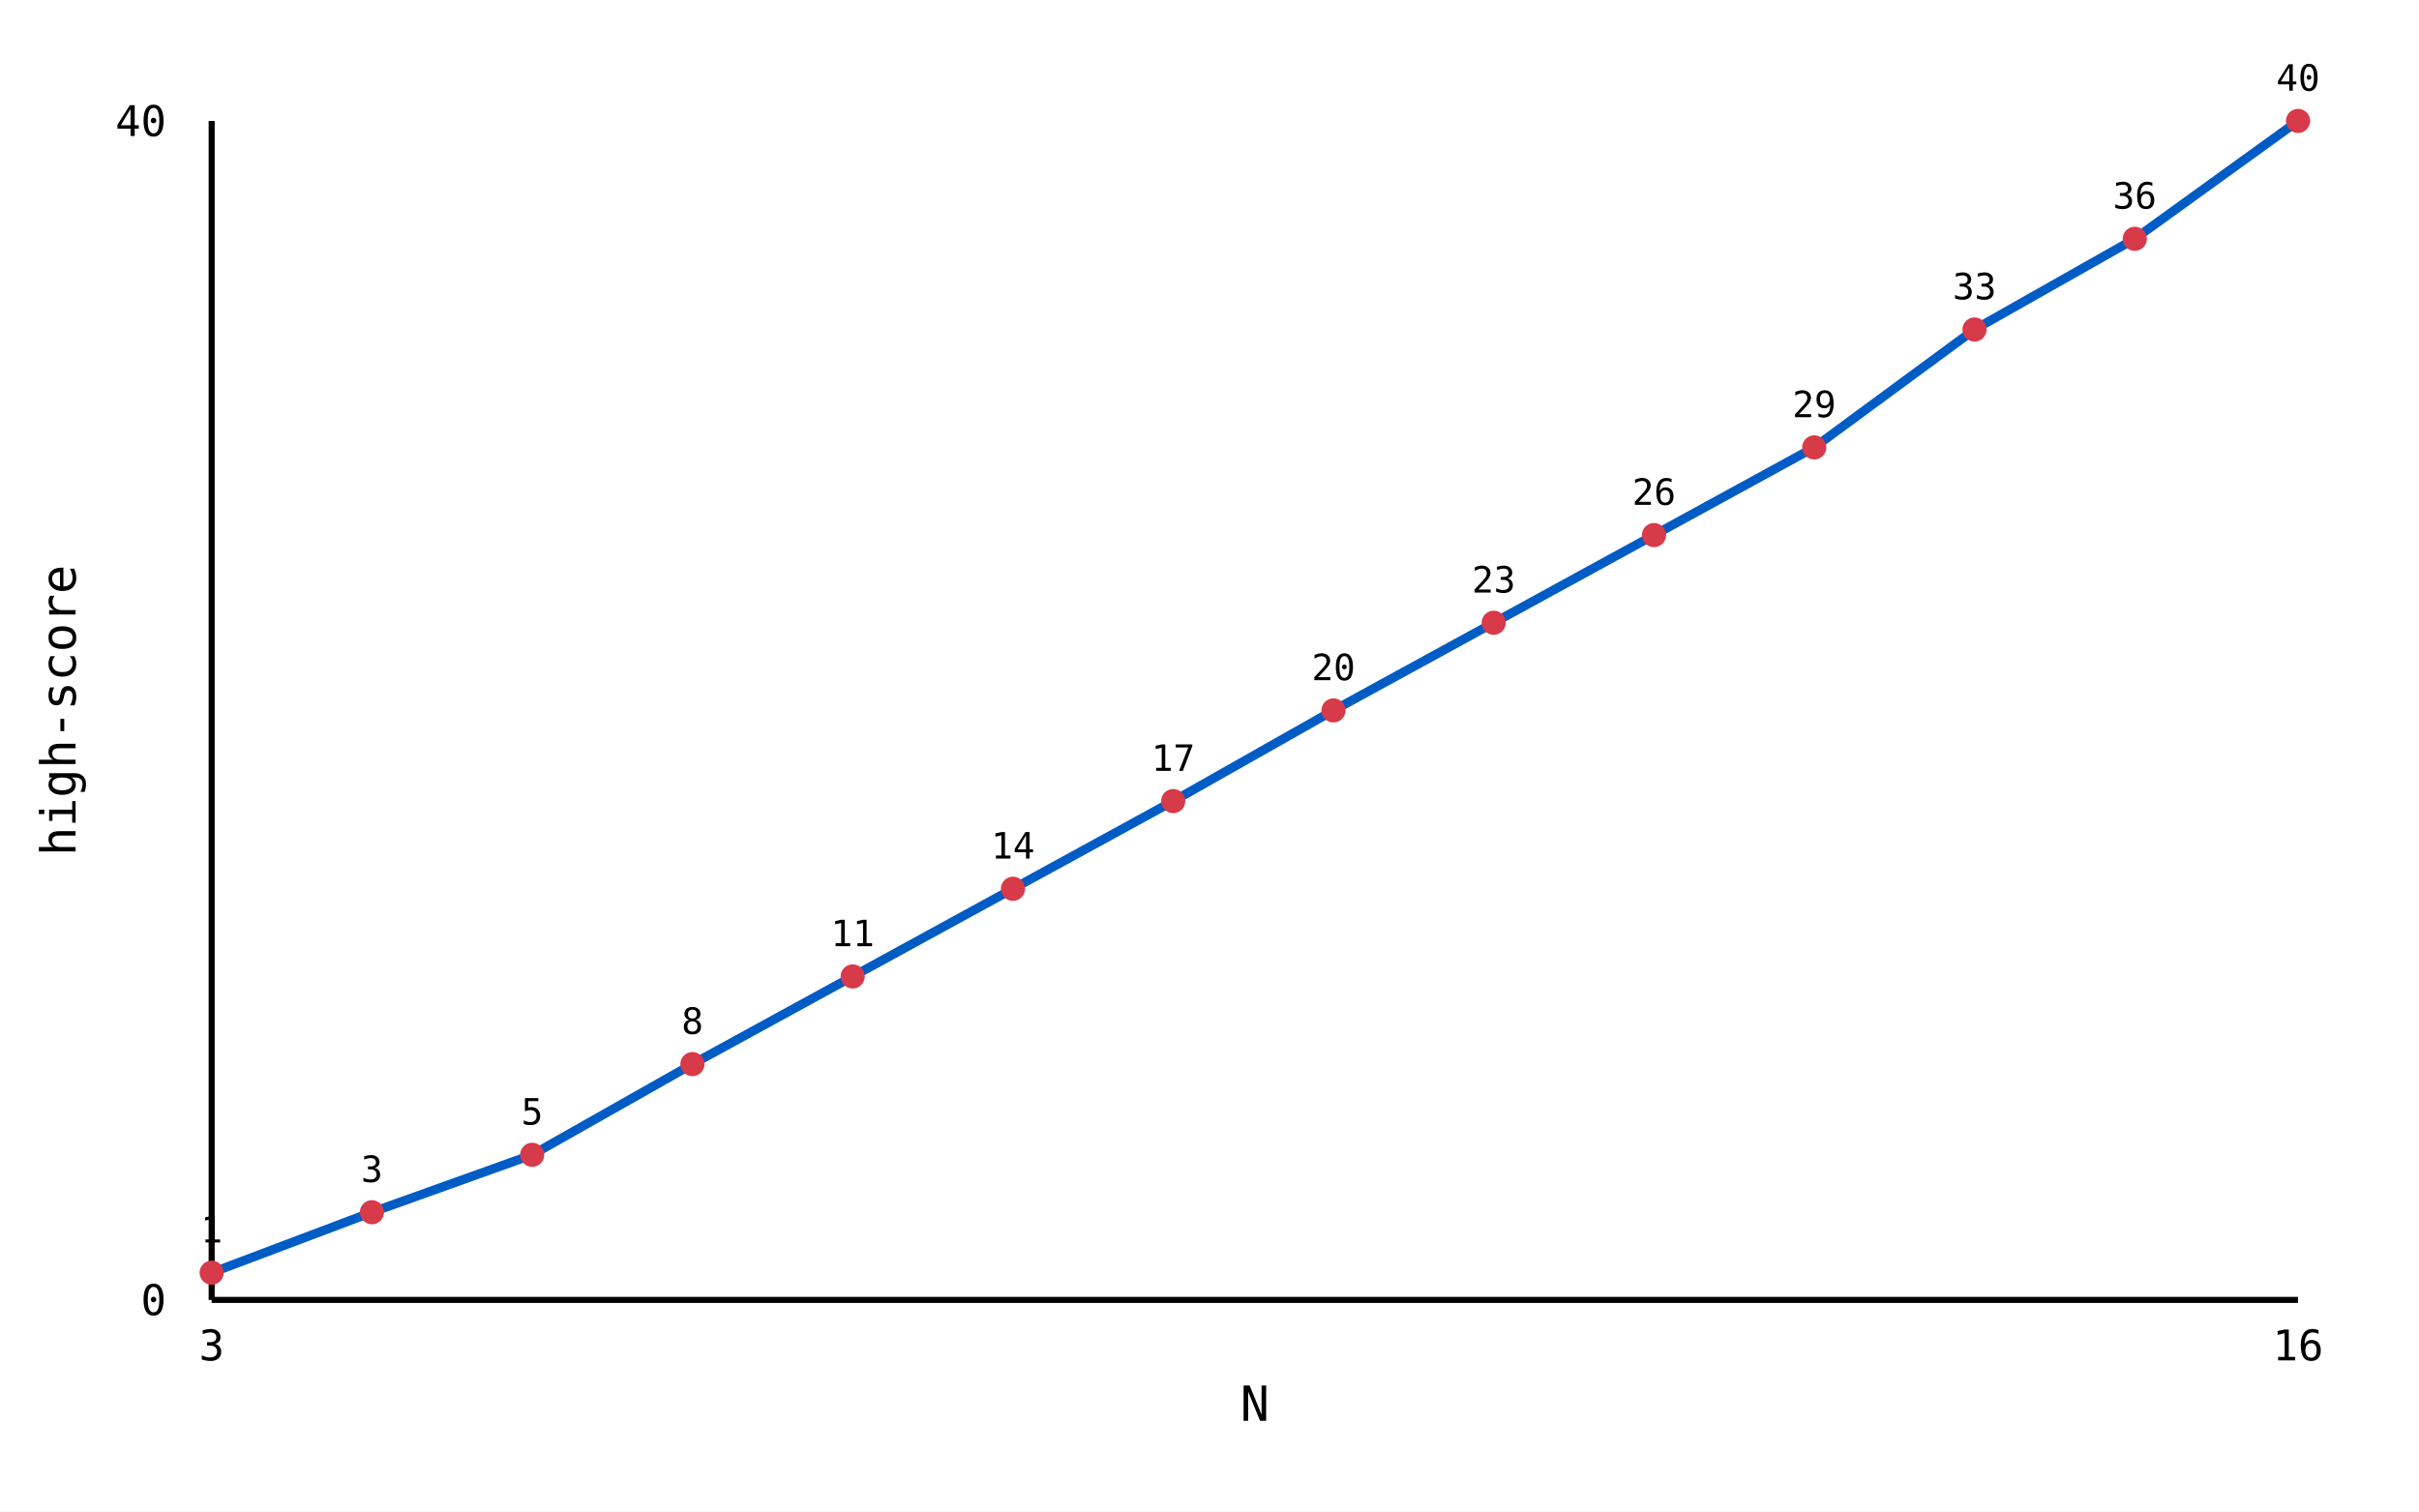
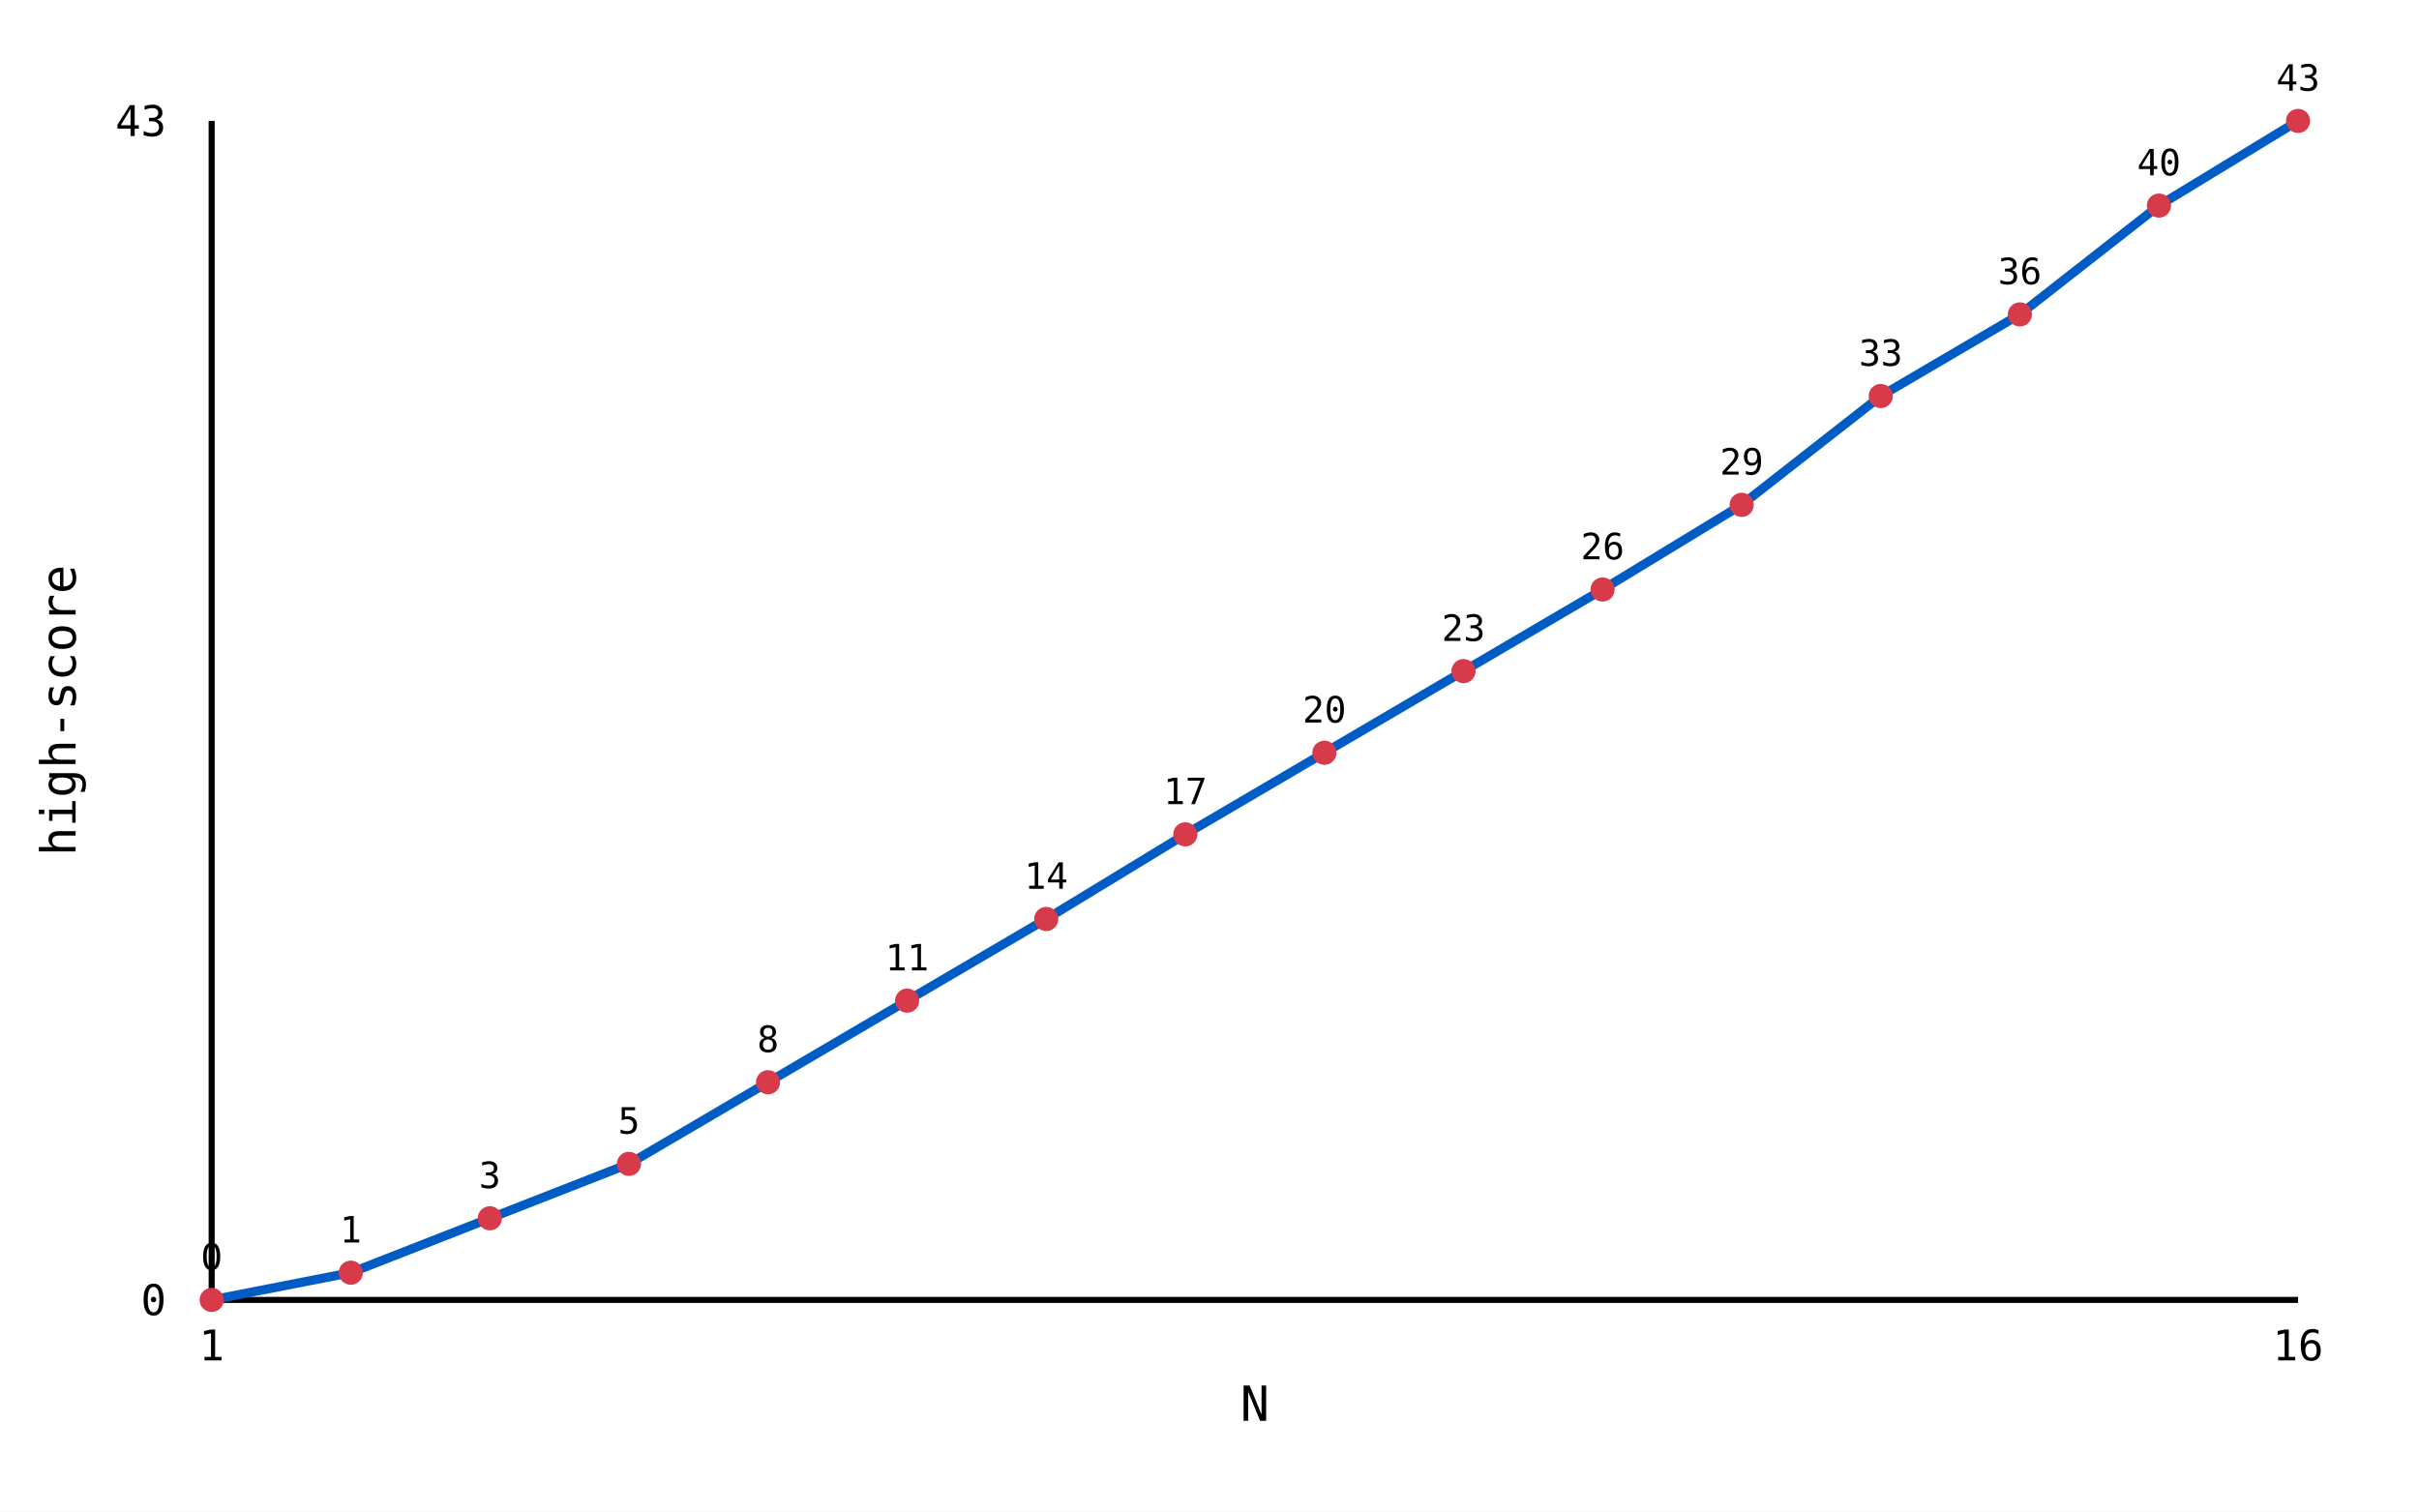
<svg xmlns="http://www.w3.org/2000/svg" width="800" height="500" viewBox="0 0 800 500">
  <rect width="800" height="500" fill="white" />
  <line x1="70" y1="430" x2="760" y2="430" stroke="black" stroke-width="2" />
  <line x1="70" y1="430" x2="70" y2="40" stroke="black" stroke-width="2" />
  <text x="415" y="470" text-anchor="middle" font-family="monospace" font-size="16">N</text>
  <text x="25" y="235" text-anchor="middle" font-family="monospace" font-size="16" transform="rotate(-90 25 235)">high-score</text>
-   <polyline fill="none" stroke="#005cc5" stroke-width="3" points="70,421 123,401 176,382 229,352 282,323 335,294 388,265 441,235 494,206 547,177 600,148 653,109 706,79 760,40" />
-   <circle cx="70" cy="421" r="4" fill="#d73a49" />
-   <text x="70" y="411" text-anchor="middle" font-family="monospace" font-size="12">1</text>
-   <circle cx="123" cy="401" r="4" fill="#d73a49" />
-   <text x="123" y="391" text-anchor="middle" font-family="monospace" font-size="12">3</text>
-   <circle cx="176" cy="382" r="4" fill="#d73a49" />
-   <text x="176" y="372" text-anchor="middle" font-family="monospace" font-size="12">5</text>
-   <circle cx="229" cy="352" r="4" fill="#d73a49" />
-   <text x="229" y="342" text-anchor="middle" font-family="monospace" font-size="12">8</text>
-   <circle cx="282" cy="323" r="4" fill="#d73a49" />
-   <text x="282" y="313" text-anchor="middle" font-family="monospace" font-size="12">11</text>
-   <circle cx="335" cy="294" r="4" fill="#d73a49" />
-   <text x="335" y="284" text-anchor="middle" font-family="monospace" font-size="12">14</text>
-   <circle cx="388" cy="265" r="4" fill="#d73a49" />
-   <text x="388" y="255" text-anchor="middle" font-family="monospace" font-size="12">17</text>
-   <circle cx="441" cy="235" r="4" fill="#d73a49" />
-   <text x="441" y="225" text-anchor="middle" font-family="monospace" font-size="12">20</text>
-   <circle cx="494" cy="206" r="4" fill="#d73a49" />
-   <text x="494" y="196" text-anchor="middle" font-family="monospace" font-size="12">23</text>
-   <circle cx="547" cy="177" r="4" fill="#d73a49" />
-   <text x="547" y="167" text-anchor="middle" font-family="monospace" font-size="12">26</text>
-   <circle cx="600" cy="148" r="4" fill="#d73a49" />
-   <text x="600" y="138" text-anchor="middle" font-family="monospace" font-size="12">29</text>
-   <circle cx="653" cy="109" r="4" fill="#d73a49" />
-   <text x="653" y="99" text-anchor="middle" font-family="monospace" font-size="12">33</text>
-   <circle cx="706" cy="79" r="4" fill="#d73a49" />
-   <text x="706" y="69" text-anchor="middle" font-family="monospace" font-size="12">36</text>
+   <polyline fill="none" stroke="#005cc5" stroke-width="3" points="70,430 116,421 162,403 208,385 254,358 300,331 346,304 392,276 438,249 484,222 530,195 576,167 622,131 668,104 714,68 760,40" />
+   <circle cx="70" cy="430" r="4" fill="#d73a49" />
+   <text x="70" y="420" text-anchor="middle" font-family="monospace" font-size="12">0</text>
+   <circle cx="116" cy="421" r="4" fill="#d73a49" />
+   <text x="116" y="411" text-anchor="middle" font-family="monospace" font-size="12">1</text>
+   <circle cx="162" cy="403" r="4" fill="#d73a49" />
+   <text x="162" y="393" text-anchor="middle" font-family="monospace" font-size="12">3</text>
+   <circle cx="208" cy="385" r="4" fill="#d73a49" />
+   <text x="208" y="375" text-anchor="middle" font-family="monospace" font-size="12">5</text>
+   <circle cx="254" cy="358" r="4" fill="#d73a49" />
+   <text x="254" y="348" text-anchor="middle" font-family="monospace" font-size="12">8</text>
+   <circle cx="300" cy="331" r="4" fill="#d73a49" />
+   <text x="300" y="321" text-anchor="middle" font-family="monospace" font-size="12">11</text>
+   <circle cx="346" cy="304" r="4" fill="#d73a49" />
+   <text x="346" y="294" text-anchor="middle" font-family="monospace" font-size="12">14</text>
+   <circle cx="392" cy="276" r="4" fill="#d73a49" />
+   <text x="392" y="266" text-anchor="middle" font-family="monospace" font-size="12">17</text>
+   <circle cx="438" cy="249" r="4" fill="#d73a49" />
+   <text x="438" y="239" text-anchor="middle" font-family="monospace" font-size="12">20</text>
+   <circle cx="484" cy="222" r="4" fill="#d73a49" />
+   <text x="484" y="212" text-anchor="middle" font-family="monospace" font-size="12">23</text>
+   <circle cx="530" cy="195" r="4" fill="#d73a49" />
+   <text x="530" y="185" text-anchor="middle" font-family="monospace" font-size="12">26</text>
+   <circle cx="576" cy="167" r="4" fill="#d73a49" />
+   <text x="576" y="157" text-anchor="middle" font-family="monospace" font-size="12">29</text>
+   <circle cx="622" cy="131" r="4" fill="#d73a49" />
+   <text x="622" y="121" text-anchor="middle" font-family="monospace" font-size="12">33</text>
+   <circle cx="668" cy="104" r="4" fill="#d73a49" />
+   <text x="668" y="94" text-anchor="middle" font-family="monospace" font-size="12">36</text>
+   <circle cx="714" cy="68" r="4" fill="#d73a49" />
+   <text x="714" y="58" text-anchor="middle" font-family="monospace" font-size="12">40</text>
  <circle cx="760" cy="40" r="4" fill="#d73a49" />
-   <text x="760" y="30" text-anchor="middle" font-family="monospace" font-size="12">40</text>
-   <text x="70" y="450" text-anchor="middle" font-family="monospace" font-size="14">3</text>
+   <text x="760" y="30" text-anchor="middle" font-family="monospace" font-size="12">43</text>
+   <text x="70" y="450" text-anchor="middle" font-family="monospace" font-size="14">1</text>
  <text x="760" y="450" text-anchor="middle" font-family="monospace" font-size="14">16</text>
  <text x="55" y="435" text-anchor="end" font-family="monospace" font-size="14">0</text>
-   <text x="55" y="45" text-anchor="end" font-family="monospace" font-size="14">40</text>
+   <text x="55" y="45" text-anchor="end" font-family="monospace" font-size="14">43</text>
</svg>
